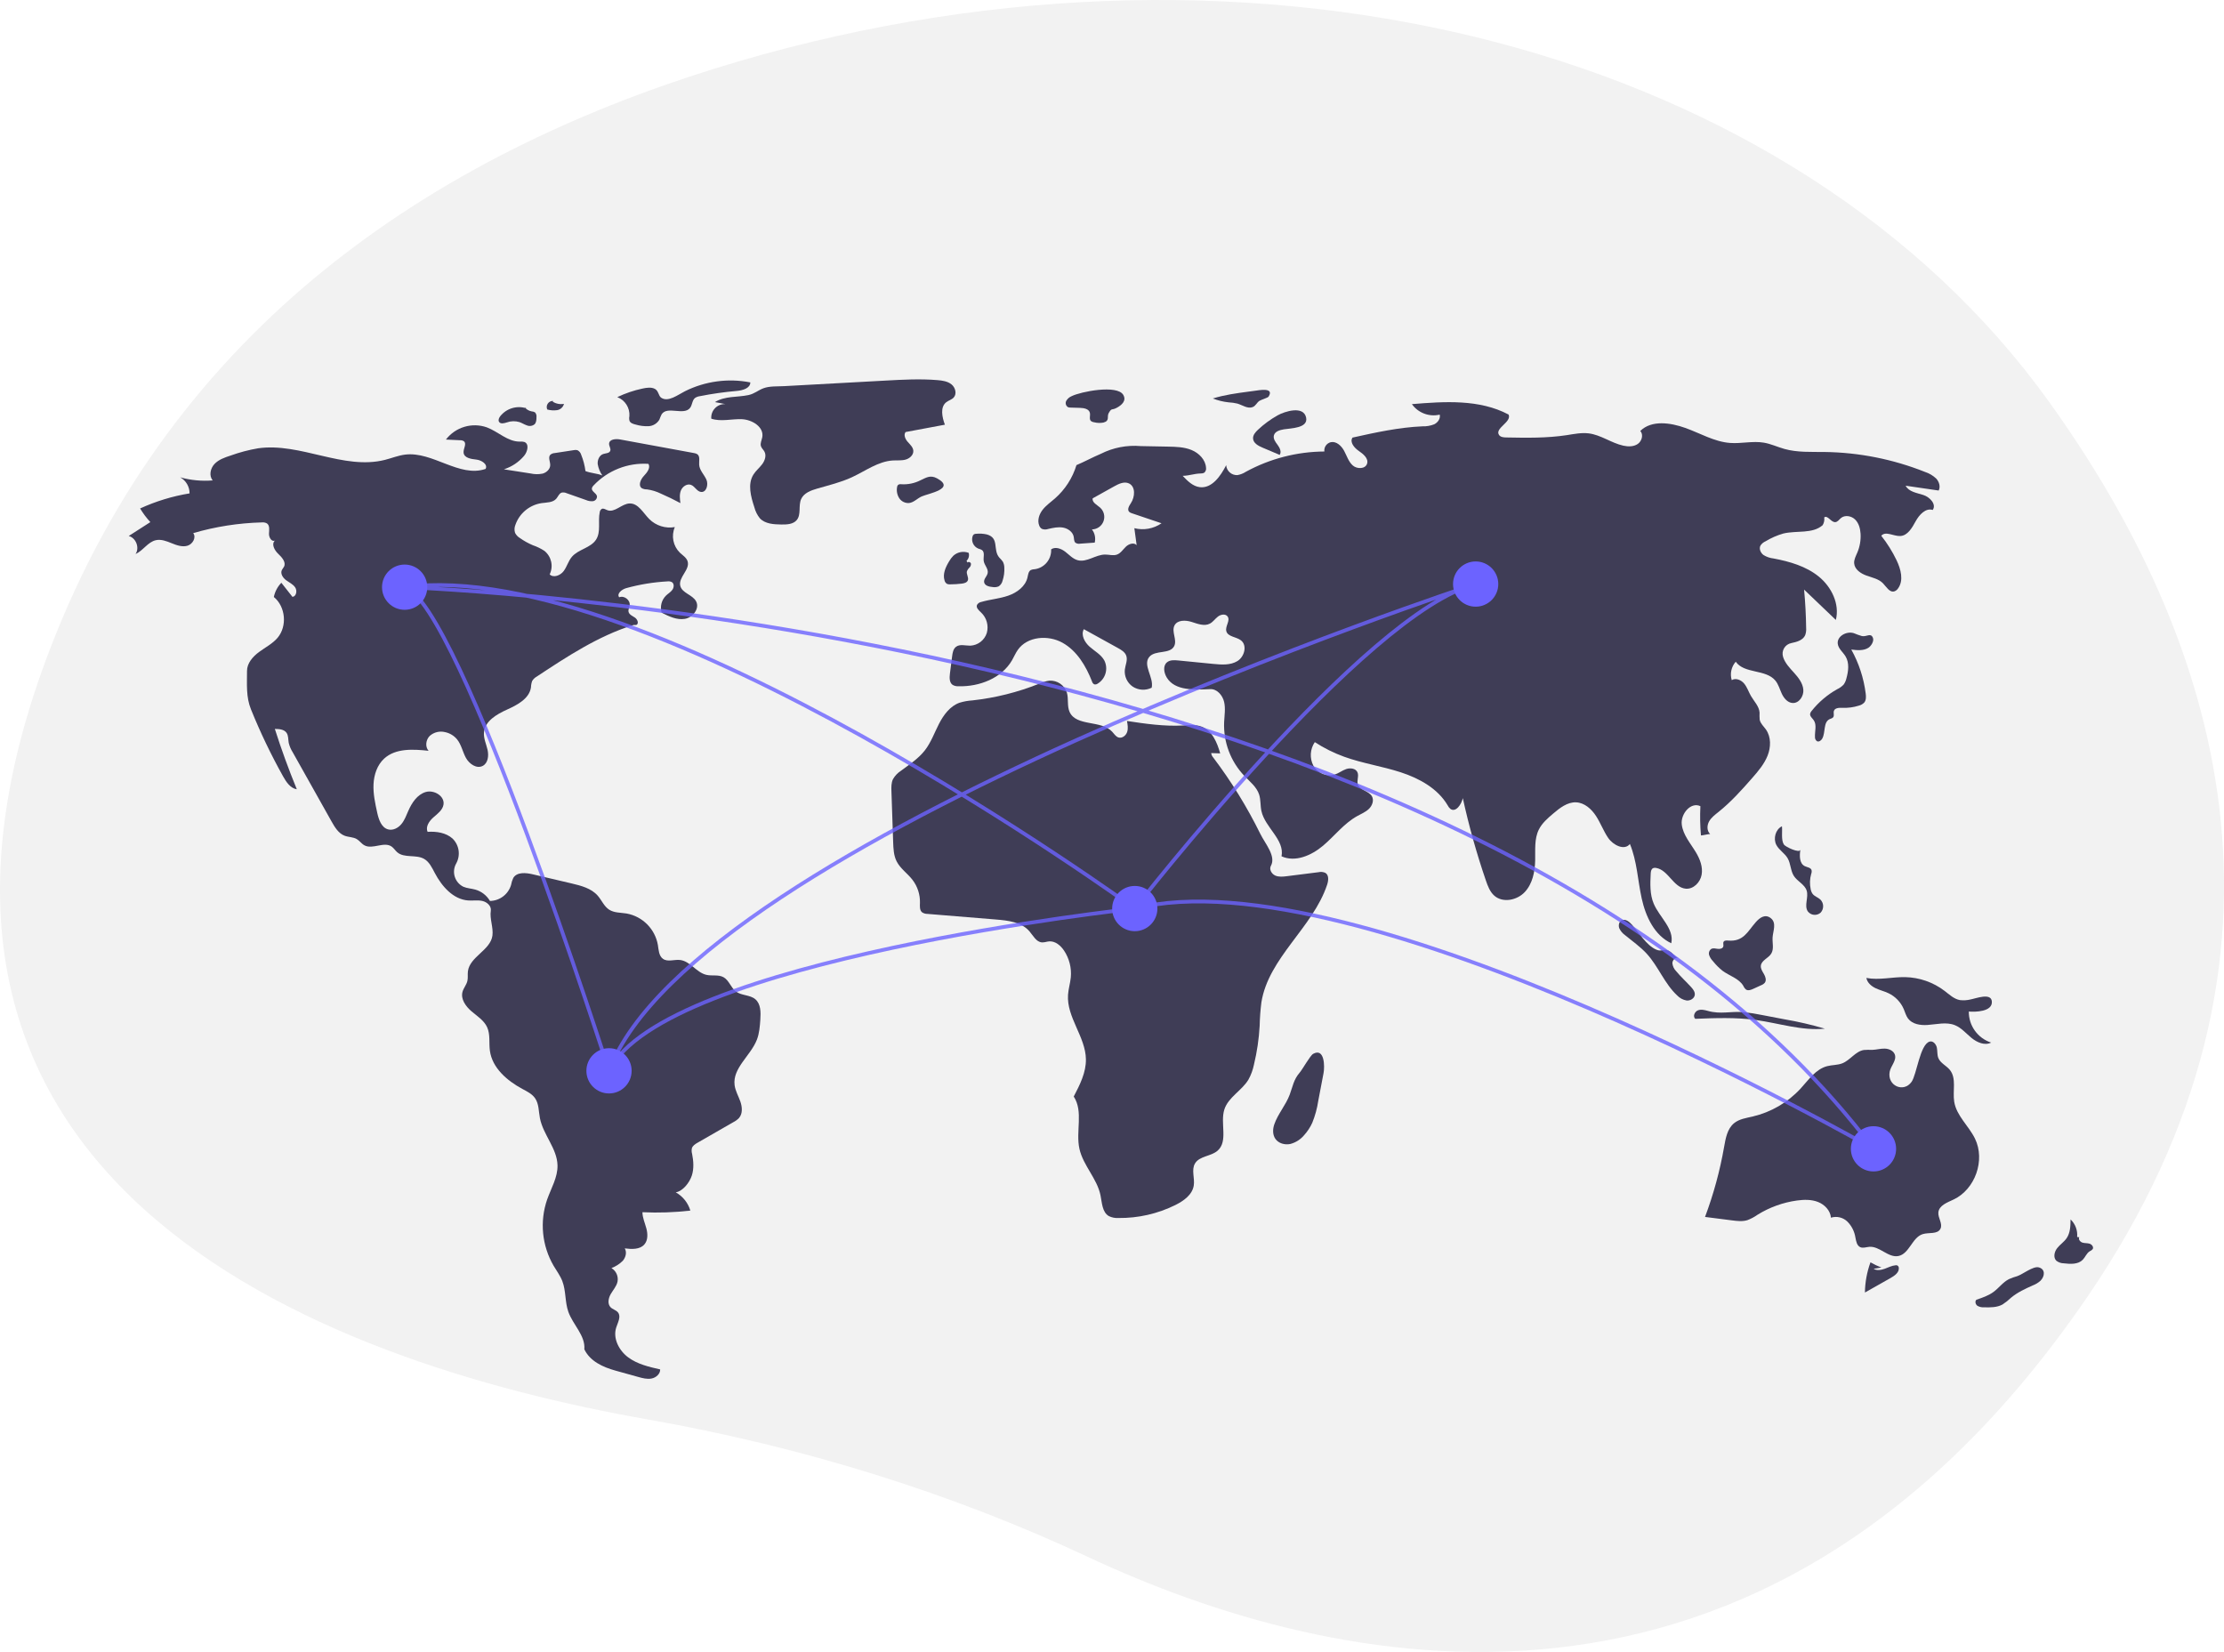
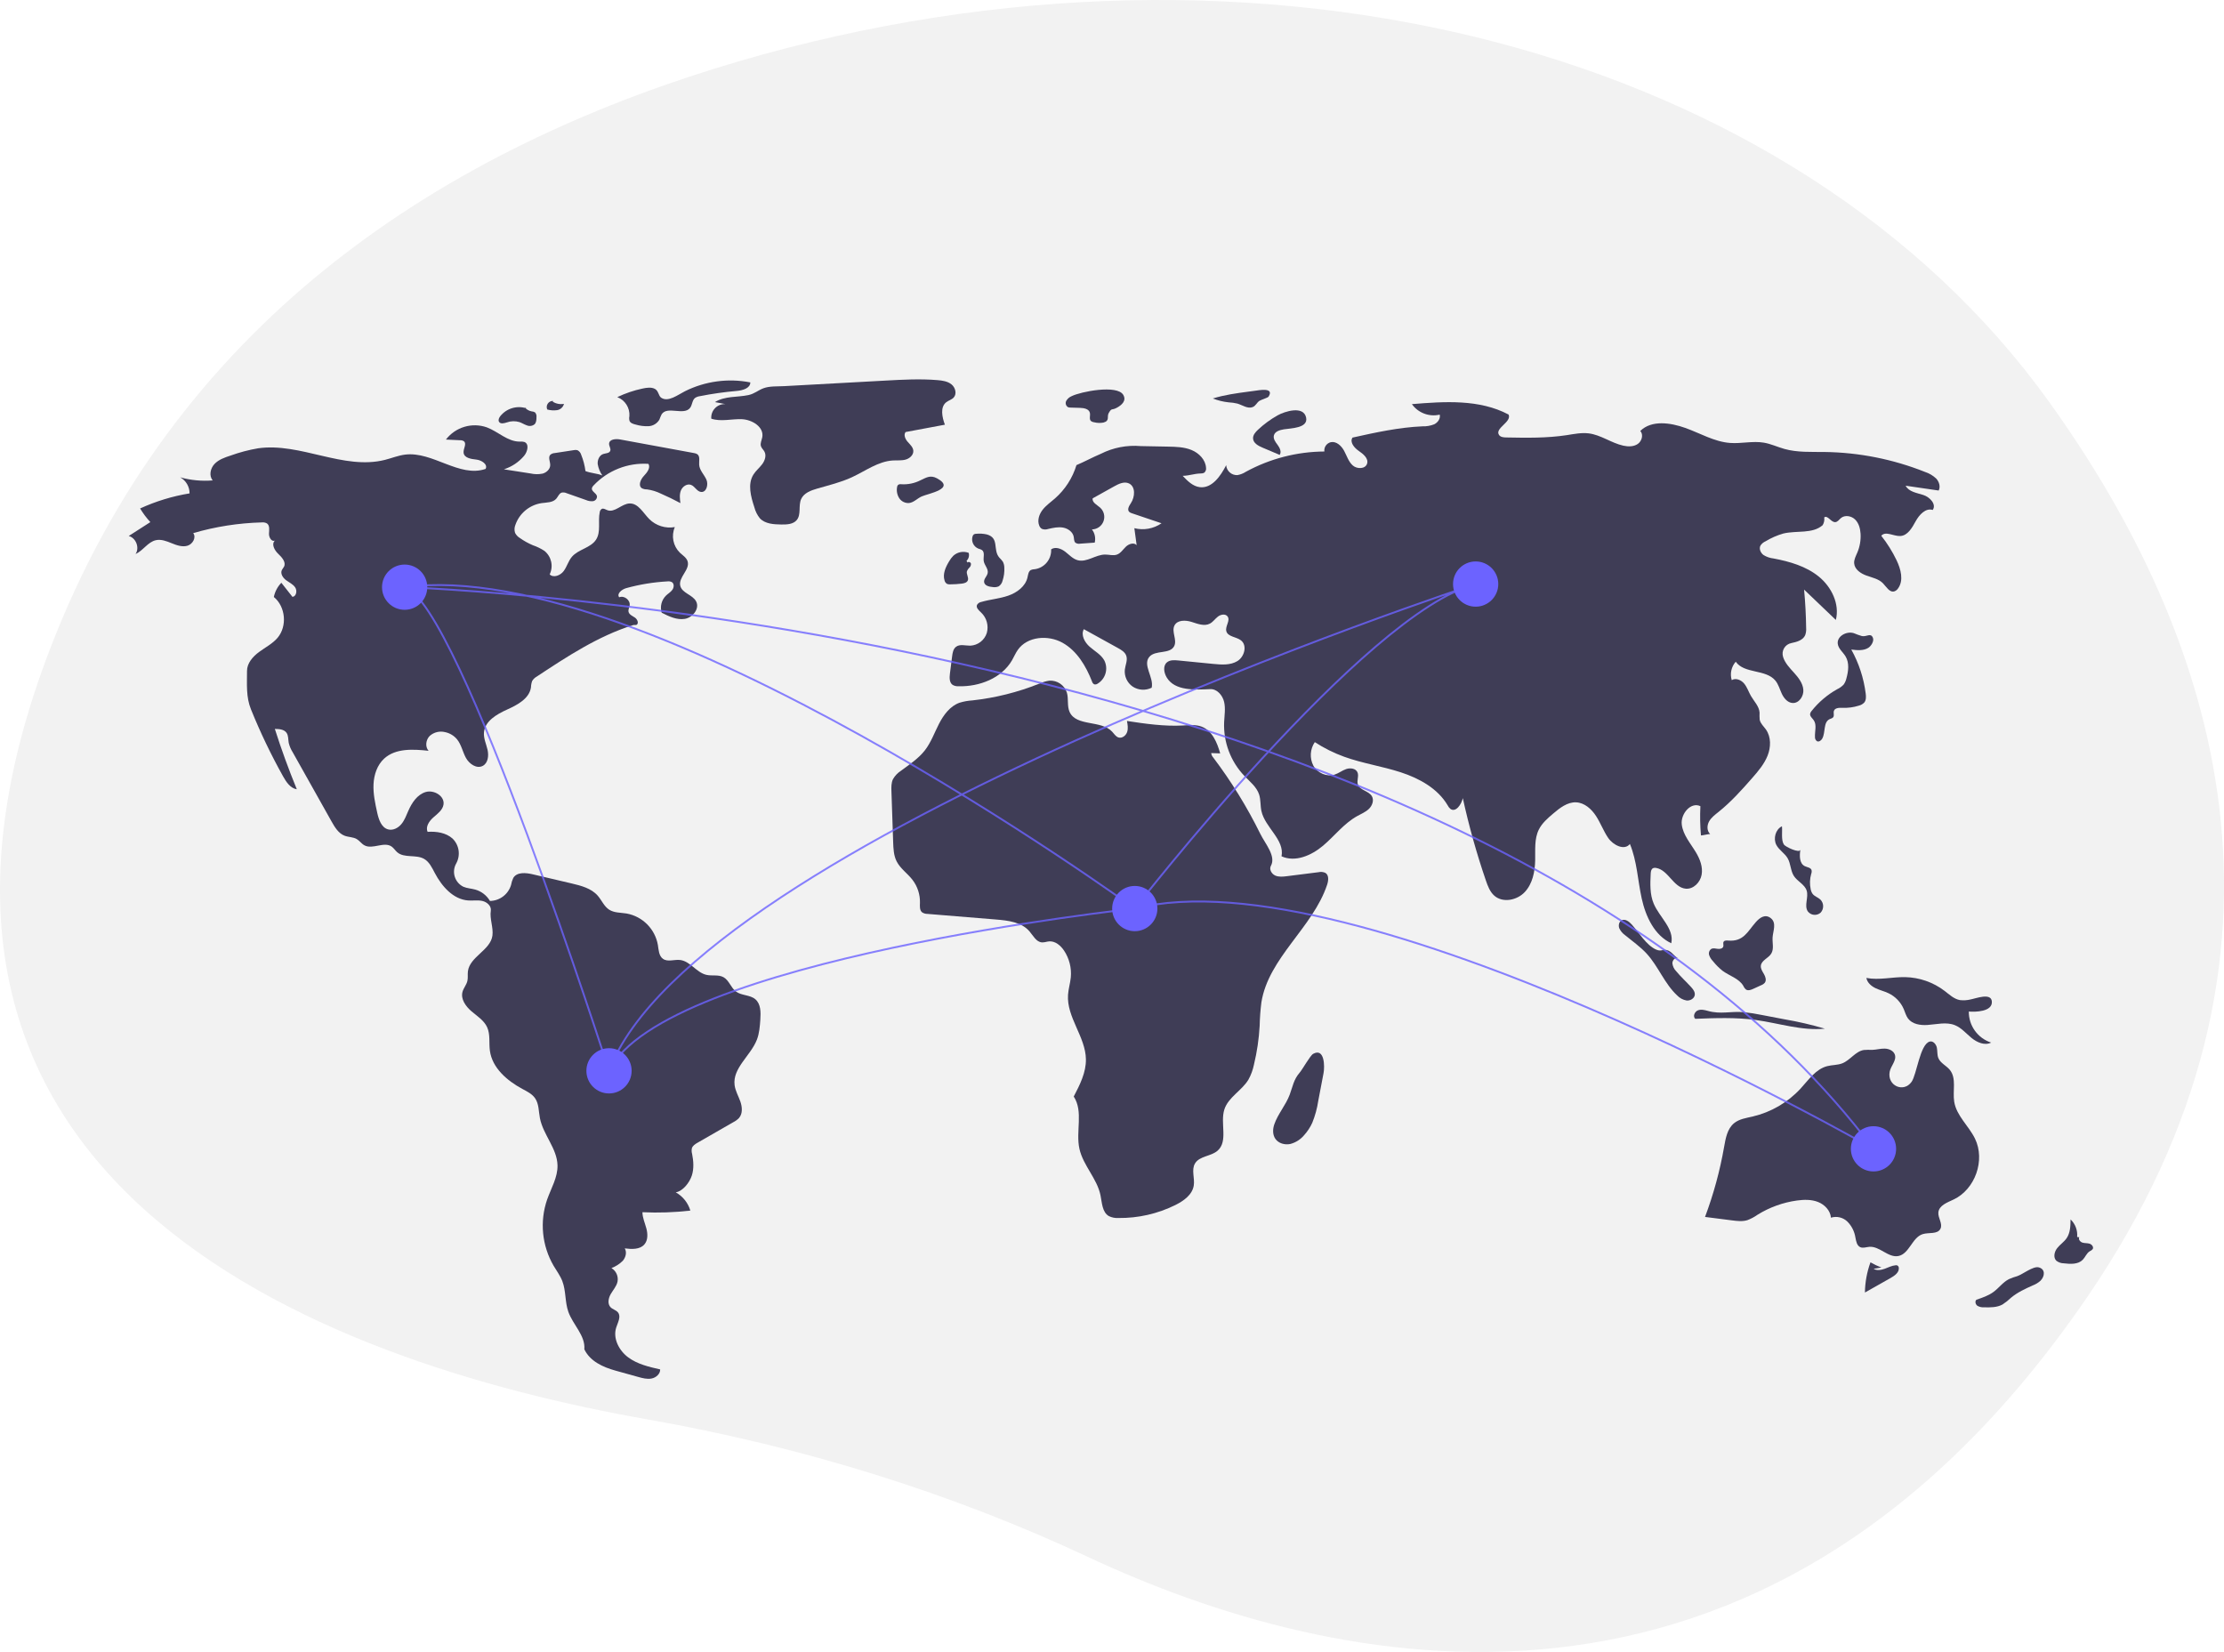
- <svg xmlns="http://www.w3.org/2000/svg" data-name="Layer 1" width="1176.606" height="873.979" viewBox="0 0 1176.606 873.979">
+ <svg xmlns="http://www.w3.org/2000/svg" data-name="Layer 1" width="1176.606" height="873.979" viewBox="0 0 1176.606 873.979" xmlnsXlink="http://www.w3.org/1999/xlink">
  <path d="M1095.664,225.463C962.121,39.632,680.019-35.748,402.58,45.439,255.907,88.36,114.487,174.358,44.402,340.88-80.881,638.554,182.167,733.624,354.172,763.924c83.172,14.651,161.507,39.263,233.089,72.771C716.045,896.979,944,950.398,1115.894,699.286,1240.482,517.28,1184.616,349.244,1095.664,225.463Z" transform="translate(-11.69692 -13.01074)" fill="#f2f2f2" />
  <path d="M321.429,262.228a34.385,34.385,0,0,0-2.248-8.605,3.895,3.895,0,0,0-1.98-2.439,4.08,4.08,0,0,0-1.965-.022l-10.087,1.544a3.867,3.867,0,0,0-2.302.894c-1.314,1.382-.02,3.607-.06,5.513-.045,2.143-1.95,3.883-4.015,4.459a15.177,15.177,0,0,1-6.38-.079l-14.105-2.192a23.256,23.256,0,0,0,10.671-7.121c1.856-2.199,2.844-6.304.161-7.345a6.585,6.585,0,0,0-2.45-.197c-6.391.05-11.419-5.286-17.402-7.533a19.241,19.241,0,0,0-21.655,6.455l7.514.362a3.335,3.335,0,0,1,2.001.534c1.647,1.353-.401,3.952-.169,6.07.301,2.752,3.956,3.34,6.711,3.619s6.25,2.517,4.925,4.948c-13.847,4.769-27.937-9.323-42.479-7.588-3.68.439-7.156,1.885-10.749,2.794-21.951,5.554-44.644-9.264-67.068-6.126a85.163,85.163,0,0,0-14.64,3.861c-3.052,1.002-6.235,2.085-8.453,4.409s-3.061,6.298-.961,8.729a49.126,49.126,0,0,1-17.216-1.636,9.645,9.645,0,0,1,4.959,8.5A102.145,102.145,0,0,0,85.821,282.014a44.073,44.073,0,0,0,5.416,7.215l-11.445,7.353c3.867.974,5.866,6.247,3.617,9.54,4.009-1.784,6.494-6.398,10.782-7.333,2.809-.613,5.667.536,8.331,1.616s5.593,2.126,8.352,1.316,4.793-4.387,3.04-6.666a142.719,142.719,0,0,1,36.253-5.664,4.547,4.547,0,0,1,2.746.521c1.598,1.109,1.178,3.504,1.092,5.447s1.429,4.497,3.165,3.621c-2.043,1.772-.297,5.108,1.664,6.971s4.323,4.434,3.123,6.858c-.313.633-.845,1.139-1.146,1.777-.89,1.884.523,4.081,2.189,5.332s3.707,2.126,4.864,3.858.632,4.765-1.438,5.007l-5.882-7.469a15.314,15.314,0,0,0-3.974,7.53c6.238,5.099,7.176,15.478,1.954,21.613-2.669,3.135-6.464,5.04-9.776,7.486s-6.377,5.928-6.369,10.045c.014,7.113-.567,13.721,2.099,20.316a312.966,312.966,0,0,0,16.99,35.447c1.681,3.006,3.853,6.301,7.258,6.819q-6.455-15.714-11.621-31.917c2.243.009,4.836.187,6.151,2.004,1.089,1.505.855,3.551,1.193,5.378a16.659,16.659,0,0,0,2.124,4.994L187.123,447.636c1.704,3.034,3.658,6.292,6.913,7.521,2.082.786,4.49.638,6.406,1.769,1.502.887,2.513,2.46,4.044,3.296,4.329,2.361,10.349-2.167,14.394.652,1.157.806,1.893,2.087,2.958,3.01,3.736,3.236,9.865,1.071,14.179,3.485,2.78,1.556,4.22,4.667,5.703,7.486,3.714,7.062,9.723,13.981,17.683,14.543,2.5.177,5.054-.297,7.498.259s4.85,2.689,4.457,5.164c-.673,4.244,1.424,8.891.861,13.151-1.026,7.76-12.032,11.169-12.978,18.939-.207,1.701.117,3.457-.288,5.122-.496,2.041-2.029,3.702-2.574,5.731-1.032,3.844,1.722,7.67,4.748,10.256s6.635,4.816,8.289,8.437c1.748,3.827.89,8.289,1.458,12.457,1.241,9.1,9.102,15.847,17.191,20.197,2.465,1.325,5.111,2.608,6.706,4.908,2.082,3.001,1.875,6.957,2.57,10.543,1.703,8.782,9.095,16.017,9.305,24.96.149,6.356-3.384,12.122-5.495,18.12a42.257,42.257,0,0,0,3.451,35.046c1.579,2.666,3.467,5.18,4.584,8.07,1.993,5.158,1.346,11.02,3.184,16.235,2.43,6.895,9.106,12.589,8.467,19.872,3.031,6.294,9.724,9.387,16.454,11.26l12.062,3.357c2.309.643,4.723,1.291,7.074.825s4.596-2.418,4.535-4.815c-5.915-1.334-12.019-2.752-16.895-6.357s-8.216-10.023-6.366-15.797c.858-2.678,2.683-5.769.948-7.982-.993-1.267-2.81-1.598-3.931-2.753-1.748-1.803-1.147-4.831.109-7.005s3.073-4.116,3.579-6.576a6.861,6.861,0,0,0-3.216-7.138,17.054,17.054,0,0,0,5.97-3.831c1.57-1.793,2.295-4.557,1.06-6.595,3.668.465,7.997.693,10.405-2.113,1.923-2.24,1.79-5.59,1.031-8.442s-2.044-5.624-2.084-8.575a156.267,156.267,0,0,0,25.353-.86,16.439,16.439,0,0,0-7.708-9.654c3.811-.645,7.282-5.207,8.486-8.879s.897-7.673.153-11.465a6.152,6.152,0,0,1-.114-3.004c.429-1.368,1.772-2.202,3.015-2.916l18.914-10.863a11.017,11.017,0,0,0,3.025-2.233c1.982-2.328,1.688-5.841.673-8.725s-2.64-5.595-3.031-8.627c-1.169-9.068,8.538-15.574,11.813-24.109,1.286-3.35,1.548-6.991,1.796-10.57.267-3.844.287-8.31-2.665-10.787-2.829-2.375-7.251-1.845-10.211-4.054-2.714-2.025-3.651-5.958-6.616-7.594-2.693-1.486-6.07-.541-9.065-1.239-5.274-1.23-8.592-7.308-13.978-7.871-3.039-.318-6.478,1.168-8.969-.602-2.195-1.559-2.283-4.694-2.7-7.353a20.536,20.536,0,0,0-16.575-16.628c-3.133-.502-6.544-.312-9.209-2.033-2.699-1.744-3.937-5.008-6.057-7.422-3.417-3.891-8.798-5.274-13.84-6.459l-20.506-4.821c-3.64-.856-8.332-1.31-10.286,1.879a14.738,14.738,0,0,0-1.217,3.827,11.85,11.85,0,0,1-11.144,8.388,13.179,13.179,0,0,0-7.772-6.013c-2.079-.579-4.305-.644-6.288-1.496a8.833,8.833,0,0,1-3.833-12.253,10.995,10.995,0,0,0-1.879-13.225c-3.487-3.131-8.532-3.887-13.207-3.574-1.225-2.672.823-5.687,3.03-7.629s4.886-3.851,5.366-6.751c.756-4.561-5.064-8.026-9.483-6.666s-7.24,5.652-9.104,9.883c-1.07,2.428-1.979,4.984-3.667,7.031s-4.405,3.513-6.975,2.856c-3.639-.93-5.044-5.253-5.849-8.921-1.081-4.922-2.167-9.912-1.941-14.946s1.923-10.203,5.635-13.61c6.049-5.553,15.328-5.009,23.491-4.123-1.929-2.173-1.452-5.835.612-7.881a8.96,8.96,0,0,1,8.121-1.995,11.191,11.191,0,0,1,6.291,3.762c2.32,2.828,2.979,6.647,4.733,9.857s5.696,5.948,8.923,4.226c2.787-1.488,3.23-5.353,2.536-8.435s-2.167-6.08-1.916-9.229c.479-6.01,6.709-9.627,12.206-12.102S291.737,382.615,292.608,376.65a10.73,10.73,0,0,1,.652-3.42,6.709,6.709,0,0,1,2.461-2.315c16.044-10.603,32.355-21.335,50.692-27.129.954-.301,1.066.034,2.038-.203,1.361-.786.459-2.962-.846-3.838s-3.048-1.549-3.379-3.085c-.243-1.129.422-2.238.595-3.381.425-2.807-2.933-5.399-5.541-4.276-1.473-1.951,1.442-4.217,3.798-4.866a103.15,103.15,0,0,1,21.67-3.54,3.903,3.903,0,0,1,2.466.419c1.231.853,1.074,2.808.201,4.025s-2.229,1.981-3.316,3.011a9.053,9.053,0,0,0-2.348,9.105c3.826,1.946,7.986,3.95,12.223,3.264s7.999-5.447,6.007-9.249c-1.855-3.541-7.426-4.34-8.384-8.221-1.122-4.544,5.31-8.585,3.862-13.035-.635-1.949-2.577-3.097-4.068-4.504a12.221,12.221,0,0,1-2.674-13.552,15.419,15.419,0,0,1-13.523-4.232c-3.234-3.264-5.815-8.414-10.408-8.267-4.215.134-7.845,5.051-11.786,3.551-.97-.369-1.992-1.12-2.931-.68a2.422,2.422,0,0,0-1.093,1.815c-1.002,4.788.721,10.244-1.888,14.382-2.84,4.503-9.409,5.127-12.852,9.187-1.869,2.204-2.593,5.174-4.311,7.498s-5.364,3.801-7.425,1.776a10.235,10.235,0,0,0-2.78-12.445,27.309,27.309,0,0,0-6.141-2.987,36.422,36.422,0,0,1-6.861-3.824,6.758,6.758,0,0,1-2.519-2.695,6.141,6.141,0,0,1,.172-4.262,17.426,17.426,0,0,1,13.867-11.494c2.745-.373,5.94-.242,7.756-2.333.961-1.107,1.465-2.78,2.861-3.229a4.219,4.219,0,0,1,2.641.325l10.245,3.606a7.191,7.191,0,0,0,3.65.604,2.474,2.474,0,0,0,2.14-2.6c-.327-1.701-2.945-2.518-2.707-4.234a2.827,2.827,0,0,1,.857-1.441,36.629,36.629,0,0,1,29.051-11.472c1.293,2.124-.752,4.639-2.454,6.452s-3.069,5.052-1.011,6.448a5.643,5.643,0,0,0,2.728.614,23.819,23.819,0,0,1,7.261,2.202q5.311,2.311,10.417,5.057c-.301-2.245-.588-4.609.263-6.708s3.269-3.745,5.381-2.928c2.036.788,3.079,3.483,5.248,3.73,2.893.329,4.034-3.944,2.826-6.593s-3.6-4.867-3.8-7.772c-.135-1.96.611-4.39-.954-5.576a4.26,4.26,0,0,0-1.847-.648l-39.084-7.192c-2.321-.427-5.674-.1-5.777,2.258-.057,1.316,1.118,2.618.597,3.828-.556,1.291-2.381,1.173-3.711,1.63-2.063.709-3.098,3.158-2.9,5.331a14.834,14.834,0,0,0,2.448,6.008C327.82,263.487,323.971,263.291,321.429,262.228Z" transform="translate(-11.69692 -13.01074)" fill="#3f3d56" />
  <path d="M290.244,229.051a12.656,12.656,0,0,0-13.902,4.164c-.644.847-1.184,2.015-.645,2.933.772,1.315,2.741.796,4.192.325a10.549,10.549,0,0,1,6.621-.158c1.363.468,2.581,1.295,3.95,1.745a3.978,3.978,0,0,0,4.056-.593c.939-.958.998-2.447 1-3.788a3.047,3.047,0,0,0-.776-2.504,3.981,3.981,0,0,0-1.796-.531,6.185,6.185,0,0,1-3.619-2.115" transform="translate(-11.69692 -13.01074)" fill="#3f3d56" />
  <path d="M304.337,225.127a3.22,3.22,0,0,0-3.112,4.534,13.05,13.05,0,0,0,5.203.339,4.447,4.447,0,0,0,3.637-3.334,8.372,8.372,0,0,1-5.928-1.132" transform="translate(-11.69692 -13.01074)" fill="#3f3d56" />
  <path d="M351.62,218.574a59.853,59.853,0,0,0-13.342,4.532,10.024,10.024,0,0,1,6.402,10.068,5.243,5.243,0,0,0,.061,2.489c.49,1.188,1.91,1.634,3.158,1.939a20.823,20.823,0,0,0,6.927.884,7.056,7.056,0,0,0,5.734-3.504,24.972,24.972,0,0,1,1.192-2.819c2.992-4.557,11.881.953,15.094-3.451,1.132-1.552,1.028-3.887,2.503-5.116a5.624,5.624,0,0,1,2.574-.982,180.731,180.731,0,0,1,19.548-2.784c3.109-.271,7.162-1.387,7.188-4.508a54.149,54.149,0,0,0-34.541,4.647c-3.85,1.929-8.943,5.985-12.652,3.429-1.389-.957-1.32-3.535-3.231-4.612C356.281,217.686,353.694,218.133,351.62,218.574Z" transform="translate(-11.69692 -13.01074)" fill="#3f3d56" />
  <path d="M389.919,225.736l5.497,1.056a7.124,7.124,0,0,0-7.413,7.72c5.148,1.72,10.761.046,16.184.275s11.733,4.102,10.807,9.451c-.28,1.617-1.214,3.233-.728,4.801.34,1.099,1.31,1.878,1.856,2.89,1.14,2.109.229,4.776-1.21,6.693s-3.374,3.446-4.637,5.483c-3.142,5.067-1.357,11.617.515,17.277a15.231,15.231,0,0,0,2.929,5.849c2.773,2.948,7.292,3.205,11.338,3.264,2.945.043,6.32-.103,8.182-2.385,2.432-2.979.731-7.628,2.332-11.125,1.454-3.176,5.159-4.538,8.515-5.504,6.149-1.77,12.416-3.275,18.229-5.949,7.219-3.32,13.965-8.495,21.899-8.922,2.226-.12,4.507.143,6.651-.467s4.181-2.464,4.019-4.687c-.139-1.9-1.746-3.294-3.002-4.726s-2.242-3.634-1.088-5.149l20.797-3.884c-1.474-4.017-2.623-9.309.765-11.924,1.222-.944,2.859-1.321,3.899-2.461,1.774-1.944.882-5.293-1.166-6.946s-4.816-2.037-7.438-2.255c-9.119-.757-18.29-.257-27.426.244q-26.79,1.468-53.58,2.937c-3.595.197-7.746-.104-11.044,1.123-2.792,1.038-4.776,2.945-7.969,3.614C401.739,223.264,395.252,222.427,389.919,225.736Z" transform="translate(-11.69692 -13.01074)" fill="#3f3d56" />
  <path d="M488.403,269.189a2.212,2.212,0,0,0-1.6.363,2.02,2.02,0,0,0-.521,1.234,8.149,8.149,0,0,0,1.184,5.832,5.711,5.711,0,0,0,5.228,2.506c2.475-.316,4.3-2.427,6.575-3.458,3.507-1.587,18.403-4.061,8.099-9.627-3.551-1.918-5.845-.225-8.644,1.039A19.669,19.669,0,0,1,488.403,269.189Z" transform="translate(-11.69692 -13.01074)" fill="#3f3d56" />
  <path d="M578.653,222.593a5.883,5.883,0,0,0-2.862,2.492,2.514,2.514,0,0,0,.943,3.335,3.752,3.752,0,0,0,1.404.223l4.892.146c2.078.062,4.674.505,5.233,2.508.415,1.487-.513,3.398.606,4.461a3.155,3.155,0,0,0,1.664.649,11.341,11.341,0,0,0,4.929.159c3.56-.955,1.689-3.127,2.81-5.062,1.715-2.96,1.418-1.168,4.441-2.864,2.232-1.253,5.116-3.525,3.253-6.718C602.727,216.368,583.434,220.208,578.653,222.593Z" transform="translate(-11.69692 -13.01074)" fill="#3f3d56" />
  <path d="M675.212,219.802l-2.841.379c-6.406.855-12.848,1.718-19.018,3.641a31.652,31.652,0,0,0,8.329,2.044,25.585,25.585,0,0,1,4.665.663c2.725.811,5.471,2.906,8.104,1.833,1.632-.665,2.165-2.365,3.517-3.266.934-.622,4.475-1.629,4.871-2.257C686.04,217.764,677.672,219.474,675.212,219.802Z" transform="translate(-11.69692 -13.01074)" fill="#3f3d56" />
  <path d="M687.686,232.713A53.277,53.277,0,0,0,677.203,240.39c-1.335,1.255-2.698,2.815-2.577,4.643.161,2.429,2.749,3.839,4.991,4.788l9.081,3.845c1.102-1.553.093-3.696-1.045-5.222s-2.492-3.291-1.989-5.128c.574-2.095,3.129-2.81,5.271-3.171,3.491-.588,12.907-.541,11.776-6.167C701.378,227.35,691.19,230.754,687.686,232.713Z" transform="translate(-11.69692 -13.01074)" fill="#3f3d56" />
  <path d="M685.86,607.84c-.865,2.503-.947,5.451.549,7.637,1.678,2.452,5.036,3.366,7.942,2.744a14.307,14.307,0,0,0,7.374-4.741,25.392,25.392,0,0,0,4.241-6.504,50.767,50.767,0,0,0,3.144-11.502l2.82-14.804c.63-3.309.606-13.452-5.475-10.147-1.661.903-5.508,8.031-7.249,10.053-3.138,3.643-3.553,7.178-5.205,11.592C691.931,597.695,687.773,602.303,685.86,607.84Z" transform="translate(-11.69692 -13.01074)" fill="#3f3d56" />
  <path d="M1007.042,683.597a44.332,44.332,0,0,1-5.778-2.751,48.707,48.707,0,0,0-2.929,15.965l13.616-7.705c2.048-1.159,4.37-2.769,4.326-5.123a1.621,1.621,0,0,0-.753-1.474,1.836,1.836,0,0,0-.955-.112c-2.019.168-3.86,1.162-5.764,1.853s-4.132,1.056-5.879.031" transform="translate(-11.69692 -13.01074)" fill="#3f3d56" />
  <path d="M1078.869,688.172a29.472,29.472,0,0,0-4.366,1.567c-3.125,1.59-5.25,4.609-8.062,6.703-2.691,2.004-5.93,3.104-9.11,4.174-.935.827-.506,2.492.51,3.218a6.315,6.315,0,0,0,3.596.808c3.303.073,6.784.105,9.677-1.491a30.518,30.518,0,0,0,4.556-3.616c3.383-2.823,7.446-4.685,11.467-6.485a13.162,13.162,0,0,0,3.997-2.39c2.527-2.49,2.705-6.331-.939-7.178C1087.251,682.798,1081.672,687.265,1078.869,688.172Z" transform="translate(-11.69692 -13.01074)" fill="#3f3d56" />
  <path d="M1110.605,667.441a11.359,11.359,0,0,0-3.475-9.307c-.037,3.428-.141,7.079-2.069,9.914-1.374,2.02-3.527,3.384-5.032,5.307s-2.173,4.973-.408,6.661a6.615,6.615,0,0,0,3.92,1.35c3.514.414,7.581.644,10.045-1.894,1.345-1.386,1.999-3.438,3.64-4.456a4.429,4.429,0,0,0,1.597-1.143c.677-1.077-.399-2.496-1.611-2.884s-2.547-.206-3.764-.574-2.335-1.738-1.71-2.846" transform="translate(-11.69692 -13.01074)" fill="#3f3d56" />
  <path d="M1054.2,541.77a15.795,15.795,0,0,1-5.636.332c-3.128-.575-5.563-2.933-8.088-4.866A35.677,35.677,0,0,0,1019.63,529.953c-6.863-.13-13.789,1.73-20.529.433.44,2.449,2.536,4.286,4.772,5.378s4.704,1.641,6.951,2.711a16.597,16.597,0,0,1,8.039,8.363c.724,1.689,1.179,3.528,2.275,5.003,2.241,3.015,6.488,3.677,10.236,3.43,4.887-.321,9.991-1.727,14.537.094,3.478,1.393,5.967,4.437,8.871,6.804s6.994,4.124,10.329,2.416a17.075,17.075,0,0,1-11.814-16.43c3.27.301,12.69.184,12.183-5.373C1065.05,538.072,1057.008,541.262,1054.2,541.77Z" transform="translate(-11.69692 -13.01074)" fill="#3f3d56" />
  <path d="M1011.417,580.087c.581-3.185,3.757-5.997,2.767-9.08-.684-2.132-3.156-3.184-5.394-3.237s-4.437.614-6.675.677a32.53,32.53,0,0,0-4.371.062c-4.442.73-7.181,5.387-11.367,7.042-2.546,1.007-5.406.814-8.053,1.51-6.01,1.58-9.813,7.259-14.014,11.838a50.011,50.011,0,0,1-25.384,14.804c-3.417.791-7.09,1.297-9.807,3.517-3.597,2.939-4.482,7.977-5.282,12.552a207.333,207.333,0,0,1-10.093,37.051l14.27,1.822c2.713.346,5.524.685,8.139-.118a23.628,23.628,0,0,0,5.353-2.852,53.442,53.442,0,0,1,20.879-7.537c3.737-.513,7.655-.607,11.162.782s6.516,4.539,6.809,8.3a8.767,8.767,0,0,1,8.762,2.131,15.231,15.231,0,0,1,4.183,8.351c.376,1.952.752,4.292,2.564,5.111,1.478.668,3.173-.051,4.79-.181,5.486-.439,10.039,5.958,15.432,4.857,5.784-1.181,7.203-9.843,12.846-11.578,3.241-.996,7.786.215,9.338-2.799,1.368-2.657-1.361-5.723-1.08-8.698.346-3.663,4.667-5.218,7.998-6.781,11.484-5.389,16.934-20.845,11.369-32.245-3.297-6.754-9.785-12.071-10.983-19.491-.922-5.709,1.329-12.366-2.311-16.859-1.852-2.286-4.987-3.548-6.088-6.275-.694-1.717-.415-3.665-.788-5.479s-1.956-3.711-3.747-3.241c-5.199,1.365-6.858,17.425-9.641,21.327C1018.77,591.302,1010.084,587.395,1011.417,580.087Z" transform="translate(-11.69692 -13.01074)" fill="#3f3d56" />
  <path d="M915.322,547.838c-1.777-.498-3.717-.989-5.419-.277s-2.696,3.211-1.33,4.451c10.688-.416,21.442-.83,32.04.622,12.21,1.672,24.294,5.815,36.558,4.596a186.054,186.054,0,0,0-21.326-4.949l-12.006-2.293a92.83,92.83,0,0,0-9.749-1.506C927.241,547.916,922.057,549.726,915.322,547.838Z" transform="translate(-11.69692 -13.01074)" fill="#3f3d56" />
  <path d="M926.023,510.612c-.887-.074-1.986-.138-2.445.625-.439.729.063,1.692-.172,2.509-.322,1.117-1.785,1.402-2.937,1.25s-2.398-.516-3.419.039a2.898,2.898,0,0,0-1.121,3.292,8.475,8.475,0,0,0,1.976,3.15,32.185,32.185,0,0,0,5.128,5.143c3.674,2.712,8.65,4.018,10.964,7.955a5.278,5.278,0,0,0,1.464,1.971c1.111.704,2.559.168,3.755-.378l4.192-1.915a4.762,4.762,0,0,0,1.96-1.333c.958-1.299.369-3.147-.434-4.547s-1.833-2.849-1.66-4.454c.308-2.862,3.987-3.956,5.5-6.405,1.525-2.468.532-5.648.708-8.544.206-3.387,2.334-7.792-1.09-10.323-2.91-2.151-5.691-.163-7.78,2.211C936.205,505.866,934.122,511.288,926.023,510.612Z" transform="translate(-11.69692 -13.01074)" fill="#3f3d56" />
  <path d="M951.468,460.009c1.431,2.74,4.415,4.376,5.975,7.044,1.692,2.893,1.499,6.63,3.334,9.434,1.883,2.877,5.672,4.404,6.728,7.675,1.153,3.572-1.463,7.913.622,11.034a4.632,4.632,0,0,0,6.794.624,4.984,4.984,0,0,0-.206-6.954c-1.234-1.126-3.007-1.612-4.038-2.927a6.141,6.141,0,0,1-1.046-2.546,16.669,16.669,0,0,1,.262-7.989,3.555,3.555,0,0,0,.201-2.09c-.464-1.349-2.29-1.444-3.572-2.07-2.911-1.421-2.841-5.53-2.332-8.729-.339,2.13-7.926-1.493-8.72-2.699-1.578-2.397-.719-7.02-1.032-9.669C951.032,451.791,949.718,456.659,951.468,460.009Z" transform="translate(-11.69692 -13.01074)" fill="#3f3d56" />
  <path d="M875.031,502.171c-1.4-1.568-3.51-3.208-5.387-2.262-1.432.721-1.826,2.703-1.265,4.205a9.257,9.257,0,0,0,3.055,3.642c3.913,3.227,8.126,6.139,11.539,9.89,6.108,6.713,9.344,15.77,15.987,21.954a8.967,8.967,0,0,0,5.034,2.724c1.935.18,4.109-1.059,4.331-2.99.183-1.591-.926-3.014-2.009-4.193-2.581-2.807-5.406-5.391-7.842-8.323a6.994,6.994,0,0,1-2.004-4.186c-.012-1.579,1.428-3.232,2.958-2.841-1.861-.476-3.241-3.576-5.972-4.159-2.282-.487-2.835.926-5.551-.239C882.724,513.172,878.659,506.233,875.031,502.171Z" transform="translate(-11.69692 -13.01074)" fill="#3f3d56" />
  <path d="M996.764,349.525a42.899,42.899,0,0,1-4.377-1.563c-3.847-1.155-8.936,1.673-8.423,5.656.341,2.647,2.804,4.431,4.164,6.727,2.017,3.404,1.479,7.722.419,11.535a9.017,9.017,0,0,1-1.455,3.282A11.116,11.116,0,0,1,983.644,377.64a46.103,46.103,0,0,0-13.49,11.46,3.303,3.303,0,0,0-.815,1.536c-.183,1.345,1.168,2.325,1.933,3.446,1.698,2.492.471,5.845.638,8.855a2.504,2.504,0,0,0,1.055,2.197c1.023.52,2.236-.363,2.791-1.368,1.841-3.335.454-8.687,3.907-10.295.653-.304,1.445-.432,1.881-1.006.691-.91.024-2.258.375-3.346.526-1.633,2.76-1.707,4.475-1.634a25.398,25.398,0,0,0,8.724-1.161,5.807,5.807,0,0,0,2.888-1.672c1.032-1.288.941-3.12.734-4.758a64.492,64.492,0,0,0-7.62-23.25c3.033.387,6.333.723,8.95-.858,1.466-.885,3.223-3.532,2.496-5.334C1001.418,347.603,999.341,350.001,996.764,349.525Z" transform="translate(-11.69692 -13.01074)" fill="#3f3d56" />
  <path d="M607.915,394.431c.363,1.947.72,3.997.082,5.871s-2.645,3.441-4.54,2.867c-1.471-.446-2.32-1.925-3.365-3.052-5.808-6.27-18.912-2.64-22.5-10.397-1.464-3.166-.469-6.959-1.468-10.301a9.169,9.169,0,0,0-9.285-6.308,19.08,19.08,0,0,0-5.343,1.595,134.727,134.727,0,0,1-35.401,8.854,29.087,29.087,0,0,0-6.802,1.238c-4.988,1.808-8.396,6.432-10.821,11.151s-4.216,9.827-7.468,14.019c-3.417,4.406-8.206,7.491-12.673,10.828a12.93,12.93,0,0,0-4.181,4.382c-.968,1.988-.914,4.301-.839,6.511l.913,26.844c.117,3.453.265,7.029,1.81,10.119,1.93,3.858,5.742,6.386,8.386,9.794a19.183,19.183,0,0,1,3.98,12.251c-.056,1.777-.233,3.879,1.151,4.995a5.062,5.062,0,0,0,2.83.814l36.312,2.972c6.387.523,13.466,1.382,17.637,6.249,1.968,2.297,3.549,5.6,6.564,5.846,1.293.106,2.551-.425,3.845-.528,3.263-.258,6.13,2.218,7.939,4.946a21.943,21.943,0,0,1,3.525,14.08c-.297,3.112-1.261,6.137-1.469,9.256-.791,11.868,9.269,22.179,9.464,34.071.115,6.995-3.206,13.531-6.444,19.733,5.225,7.916.947,18.457,3.027,27.711,1.974,8.78,9.294,15.653,11.118,24.465.835,4.034.883,8.998,4.441,11.076a10.122,10.122,0,0,0,5.025,1.006,66.242,66.242,0,0,0,30.165-6.867c4.399-2.183,8.957-5.441,9.725-10.291.62-3.911-1.364-8.286.655-11.693,2.379-4.015,8.473-3.697,11.974-6.784,5.679-5.008,1.251-14.56,3.551-21.773,2.068-6.484,9.187-9.929,12.716-15.748a27.986,27.986,0,0,0,2.955-8.009,114.243,114.243,0,0,0,3.007-20.426,122.436,122.436,0,0,1,.924-12.511c3.805-23.638,27.173-39.466,34.76-62.174.725-2.169,1.065-5.057-.864-6.284a5.525,5.525,0,0,0-3.674-.385l-16.739,2.11c-2.079.262-4.283.507-6.192-.356s-3.278-3.279-2.265-5.114c2.843-5.15-3.005-11.657-5.603-16.935a249.894,249.894,0,0,0-24.885-40.357,4.102,4.102,0,0,1-1.091-2.369l4.751.158c-1.604-5.754-4.25-12.051-9.841-14.156-3.15-1.186-6.639-.776-10-.592C627.764,397.358,617.443,395.904,607.915,394.431Z" transform="translate(-11.69692 -13.01074)" fill="#3f3d56" />
  <path d="M637.399,264.755c2.519,2.675,5.342,5.512,8.987,5.978,6.438.824,11.067-5.834,14.014-11.617a5.676,5.676,0,0,0,5.923,5.251,11.693,11.693,0,0,0,4.455-1.742,87.765,87.765,0,0,1,41.579-10.748,4.49,4.49,0,0,1,3.429-4.936c2.955-.586,5.618,1.969,7.043,4.624s2.315,5.731,4.58,7.718,6.65,1.9,7.545-.977c.859-2.762-2.019-5.118-4.409-6.746s-4.91-4.642-3.301-7.046c12.213-2.704,24.502-5.417,37-5.955a15.494,15.494,0,0,0,6.228-1.073c1.906-.935,3.421-3.058,2.908-5.119a14.104,14.104,0,0,1-14.718-5.552c17.341-1.431,35.785-2.651,51.153,5.509,1.844,3.959-7.555,7.253-5.04,10.824.802,1.139,2.409,1.272,3.802,1.298,10.679.198,21.421.393,31.98-1.22,3.859-.589,7.756-1.421,11.63-.943,6.453.796,11.972,5.101,18.32,6.505,2.584.571,5.481.591,7.659-.912s3.114-4.925,1.329-6.878c5.977-5.858,15.897-4.406,23.783-1.602s15.355,7.327,23.701,7.953c5.985.448,12.053-1.162,17.966-.138,3.716.643,7.175,2.296,10.807,3.312,6.869,1.921,14.136,1.515,21.268,1.608a149.022,149.022,0,0,1,53.106,10.553,15.789,15.789,0,0,1,5.904,3.488c1.573,1.685,2.376,4.303,1.318,6.351l-17.473-2.553c1.646,3.241,5.905,3.793,9.364,4.911s7.045,4.938,4.966,7.92c-3.748-1.193-7.144,2.554-9.037,6.001s-4.2,7.576-8.127,7.786c-3.517.188-7.77-2.806-10.062-.133a68.629,68.629,0,0,1,8.085,12.927c2.265,4.718,3.878,10.663.817,14.908a3.864,3.864,0,0,1-2.066,1.602c-2.5.633-4.124-2.425-5.917-4.279-2.259-2.336-5.676-2.997-8.735-4.093s-6.282-3.25-6.521-6.491c-.149-2.016.916-3.891,1.7-5.754a22.17,22.17,0,0,0,1.684-9.944c-.172-2.735-.939-5.581-2.903-7.492s-5.356-2.517-7.465-.767c-.984.817-1.773,2.123-3.05,2.172-2.258.086-3.991-3.85-5.808-2.506a6.172,6.172,0,0,1-.839,4.128c-5.421,4.714-13.748,2.72-20.736,4.385a38.921,38.921,0,0,0-9.461,4.132,6.087,6.087,0,0,0-2.704,2.27c-.872,1.695.089,3.866,1.627,4.993a12.917,12.917,0,0,0,5.365,1.831c8.52,1.614,17.163,4.111,23.889,9.583s11.137,14.518,9.009,22.924l-16.801-16.054q.957,10.111,1.086,20.277a9.116,9.116,0,0,1-.533,3.9c-1.198,2.645-4.444,3.536-7.289,4.12a5.709,5.709,0,0,0-4.383,7.315c1.011,3.294,3.531,5.863,5.838,8.422s4.578,5.468,4.88,8.9-2.288,7.302-5.725,7.063c-2.606-.181-4.539-2.514-5.651-4.878s-1.773-4.997-3.443-7.006c-5.055-6.08-16.409-3.475-20.937-9.956a10.241,10.241,0,0,0-2.118,9.746c2.107-1.319,4.991-.093,6.574,1.823s2.33,4.373,3.573,6.525c1.677,2.904,4.347,5.479,4.581,8.825a28.845,28.845,0,0,0,.064,3.795c.416,2.027,2.129,3.483,3.317,5.177,2.764,3.943,2.628,9.359.846,13.833s-4.983,8.212-8.153,11.836c-5.538,6.33-11.189,12.623-17.754,17.88-1.873,1.5-3.873,2.975-5.039,5.072s-1.227,5.041.566,6.636c-1.283.064-3.584.695-4.866.759a113.141,113.141,0,0,1-.293-15.477c-5.063-2.431-10.514,4.079-9.86,9.657s4.688,10.054,7.56,14.88c2.1,3.529,3.662,7.644,2.96,11.69s-4.313,7.779-8.405,7.423c-6.508-.568-9.23-9.91-15.674-10.979a2.633,2.633,0,0,0-1.696.168c-.957.525-1.123,1.805-1.177,2.895-.264,5.349-.492,10.911,1.596,15.843,3.055,7.215,10.946,13.275,9.291,20.933-8.918-4.145-13.554-14.146-15.66-23.752s-2.456-19.691-6.23-28.772c-2.865,3.673-8.888.637-11.507-3.216-2.482-3.653-4.01-7.878-6.419-11.581s-6.097-7.017-10.509-7.221c-4.625-.213-8.637,2.961-12.165,5.96-2.901,2.466-5.879,5.029-7.575,8.439-2.468,4.961-1.822,10.809-1.941,16.349-.129,5.989-1.398,12.307-5.479,16.691s-11.615,5.911-16.117,1.96c-2.35-2.063-3.488-5.145-4.502-8.103A396.684,396.684,0,0,1,785.596,435.269c-.756,3.36-3.707,7.692-6.526,5.712a5.844,5.844,0,0,1-1.504-1.937c-5.258-8.912-14.996-14.258-24.835-17.463s-20.191-4.7-29.92-8.223a75.787,75.787,0,0,1-15.521-7.731,12.207,12.207,0,0,0-.746,12.487c2.158,3.822,7.042,6.033,11.223,4.697,2.16-.69,3.985-2.19,6.129-2.931s5.021-.377,5.958,1.688c.897,1.977-.459,4.368.214,6.432,1.025,3.144,5.766,3.386,7.424,6.247,1.234,2.128.219,4.955-1.543,6.672s-4.111,2.66-6.261,3.855c-6.976,3.879-11.937,10.502-18.034,15.654s-14.699,8.914-21.965,5.609c1.732-8.77-8.715-15.209-10.637-23.939-.633-2.874-.305-5.926-1.208-8.726-1.308-4.054-4.905-6.842-7.856-9.915a38.912,38.912,0,0,1-10.673-28.31c.159-3.608.822-7.275 0-10.792s-3.734-6.921-7.342-6.762c-8.241.364-18.623.977-22.947-6.048-1.543-2.507-2.215-6.18.016-8.101,1.574-1.355,3.897-1.227,5.964-1.024l18.568,1.827c4.343.427,9.037.78,12.764-1.491s5.342-8.297,1.891-10.968c-2.521-1.952-7.039-1.846-7.772-4.949-.61-2.584,2.25-5.517.705-7.677-1.108-1.549-3.598-1.119-5.108.042s-2.604,2.859-4.293,3.738c-2.963,1.542-6.503.074-9.691-.923s-7.461-1.082-9.007,1.879c-1.729,3.311,1.534,7.65-.182,10.968-2.269,4.387-9.953,1.889-13.139,5.663-3.656,4.33,2.488,10.786,1.255,16.318a10.158,10.158,0,0,1-10.007-.562,9.72,9.72,0,0,1-4.201-9.051c.305-2.488,1.603-5.028.733-7.38-.703-1.901-2.612-3.033-4.386-4.013l-18.044-9.971c-1.675,3.108.443,6.96,3.091,9.295s5.967,4.092,7.707,7.164a9.404,9.404,0,0,1-3.539,12.398,2.171,2.171,0,0,1-1.789.312,2.495,2.495,0,0,1-1.16-1.56c-3.184-8.147-7.964-16.18-15.606-20.436s-18.623-3.381-23.634,3.789c-1.19,1.703-1.989,3.644-3.026,5.444-5.509,9.565-17.319,14.095-28.354,13.799a5.63,5.63,0,0,1-3.093-.727c-1.783-1.232-1.703-3.845-1.43-5.995l1.158-9.124c.233-1.832.57-3.857,2.02-5.001,2.044-1.612,4.993-.595,7.596-.632a9.627,9.627,0,0,0,8.738-6.744,10.849,10.849,0,0,0-3.02-10.789c-1.193-1.121-2.795-2.528-2.164-4.039a3.339,3.339,0,0,1,2.342-1.577c4.676-1.358,9.617-1.714,14.215-3.316s9.057-4.88,10.146-9.626c.334-1.454.486-3.216,1.792-3.937a5.374,5.374,0,0,1,2.071-.423,10.078,10.078,0,0,0,8.644-10.506c2.204-1.54,5.291-.407,7.423,1.231s4.014,3.801,6.608,4.507c4.834,1.316,9.506-2.964,14.516-2.984,2.107-.008,4.288.737,6.27.022,2.009-.724,3.209-2.724,4.751-4.202s4.248-2.379,5.672-.787l-1.213-8.982a17.658,17.658,0,0,0,14.371-2.598l-15.672-5.295a3.407,3.407,0,0,1-1.466-.784c-1.139-1.227-.008-3.139.919-4.533,2.216-3.336,2.589-8.832-1.056-10.493-2.488-1.134-5.344.227-7.732,1.559L589.752,276.674c-.363,2.174,2.295,3.407,3.943,4.871a6.611,6.611,0,0,1-4.311,11.552,8.238,8.238,0,0,1,1.471,6.984l-7.696.554a3.334,3.334,0,0,1-2.496-.487c-.823-.731-.712-2.012-.902-3.096-.46-2.617-3.023-4.451-5.638-4.921s-5.291.133-7.88.728a4.703,4.703,0,0,1-3.387-.078,3.382,3.382,0,0,1-1.34-1.691c-1.135-2.753-.074-5.988,1.749-8.342s4.32-4.075,6.561-6.035a38.243,38.243,0,0,0,11.371-17.638c4.237-1.775,8.623-4.187,12.86-5.962a39.35,39.35,0,0,1,21.151-4.098l14.348.274c4.248.081,8.611.185,12.539,1.805s7.379,5.122,7.651,9.362a2.874,2.874,0,0,1-.92,2.627,3.39,3.39,0,0,1-1.814.409C643.05,263.629,641.361,264.616,637.399,264.755Z" transform="translate(-11.69692 -13.01074)" fill="#3f3d56" />
  <path d="M523.036,309.723a4.198,4.198,0,0,0,1.145-4.223,7.853,7.853,0,0,0-8.132,1.536,13.71,13.71,0,0,0-2.179,2.88c-1.885,3.076-3.553,6.75-2.46,10.189a2.894,2.894,0,0,0,1.325,1.812,3.482,3.482,0,0,0,1.544.242,51.761,51.761,0,0,0,6.214-.382c1.266-.155,2.737-.512,3.226-1.69.643-1.548-.914-3.301-.46-4.915a5.369,5.369,0,0,1,1.326-1.899,2.51,2.51,0,0,0,.782-2.107c-.183-.757-1.343-1.187-1.76-.529" transform="translate(-11.69692 -13.01074)" fill="#3f3d56" />
  <path d="M533.806,295.759a17.385,17.385,0,0,0-5.631-.354,2.455,2.455,0,0,0-1.2.273,2.002,2.002,0,0,0-.739,1.071,5.319,5.319,0,0,0,3.097,6.519,6.655,6.655,0,0,1,1.92.772c1.593,1.236.577,3.761.879,5.754.339,2.238,2.505,4.116,2.108,6.345-.313,1.755-2.188,3.146-1.886,4.903.316,1.841,2.652,2.394,4.514,2.541a5.677,5.677,0,0,0,3.198-.367,4.952,4.952,0,0,0,2.018-2.922,18.729,18.729,0,0,0,.944-7.052,6.687,6.687,0,0,0-.795-3.113,17.378,17.378,0,0,0-1.858-2.128C536.806,303.852,540.562,297.663,533.806,295.759Z" transform="translate(-11.69692 -13.01074)" fill="#3f3d56" />
-   <path d="M1002.867,620.795S729.666,463.972,612.049,493.686c0,0-249.265,26.825-278.154,85.84,0,0-79.237-247.615-108.125-255.868" transform="translate(-11.69692 -13.01074)" fill="none" stroke="#6c63ff" stroke-miterlimit="10" stroke-width="2" opacity="0.8" />
-   <path d="M333.895,579.526C379.704,457.369,792.395,322.007,792.395,322.007,733.793,336.864,612.049,493.686,612.049,493.686S354.53,306.324,225.77,323.657c0,0,567.037,18.571,777.097,297.137" transform="translate(-11.69692 -13.01074)" fill="none" stroke="#6c63ff" stroke-miterlimit="10" stroke-width="2" opacity="0.8" />
+   <path d="M1002.867,620.795S729.666,463.972,612.049,493.686c0,0-249.265,26.825-278.154,85.84,0,0-79.237-247.615-108.125-255.868" transform="translate(-11.69692 -13.01074)" fill="none" stroke="#6c63ff" stroke-miterlimit="10" strokeWidth="2" opacity="0.8" />
+   <path d="M333.895,579.526C379.704,457.369,792.395,322.007,792.395,322.007,733.793,336.864,612.049,493.686,612.049,493.686S354.53,306.324,225.77,323.657c0,0,567.037,18.571,777.097,297.137" transform="translate(-11.69692 -13.01074)" fill="none" stroke="#6c63ff" stroke-miterlimit="10" strokeWidth="2" opacity="0.8" />
  <circle cx="214.074" cy="310.647" r="11.968" fill="#6c63ff" />
  <circle cx="322.199" cy="566.515" r="11.968" fill="#6c63ff" />
  <circle cx="780.698" cy="308.996" r="11.968" fill="#6c63ff" />
  <circle cx="991.171" cy="607.784" r="11.968" fill="#6c63ff" />
  <circle cx="600.352" cy="480.675" r="11.968" fill="#6c63ff" />
</svg>
